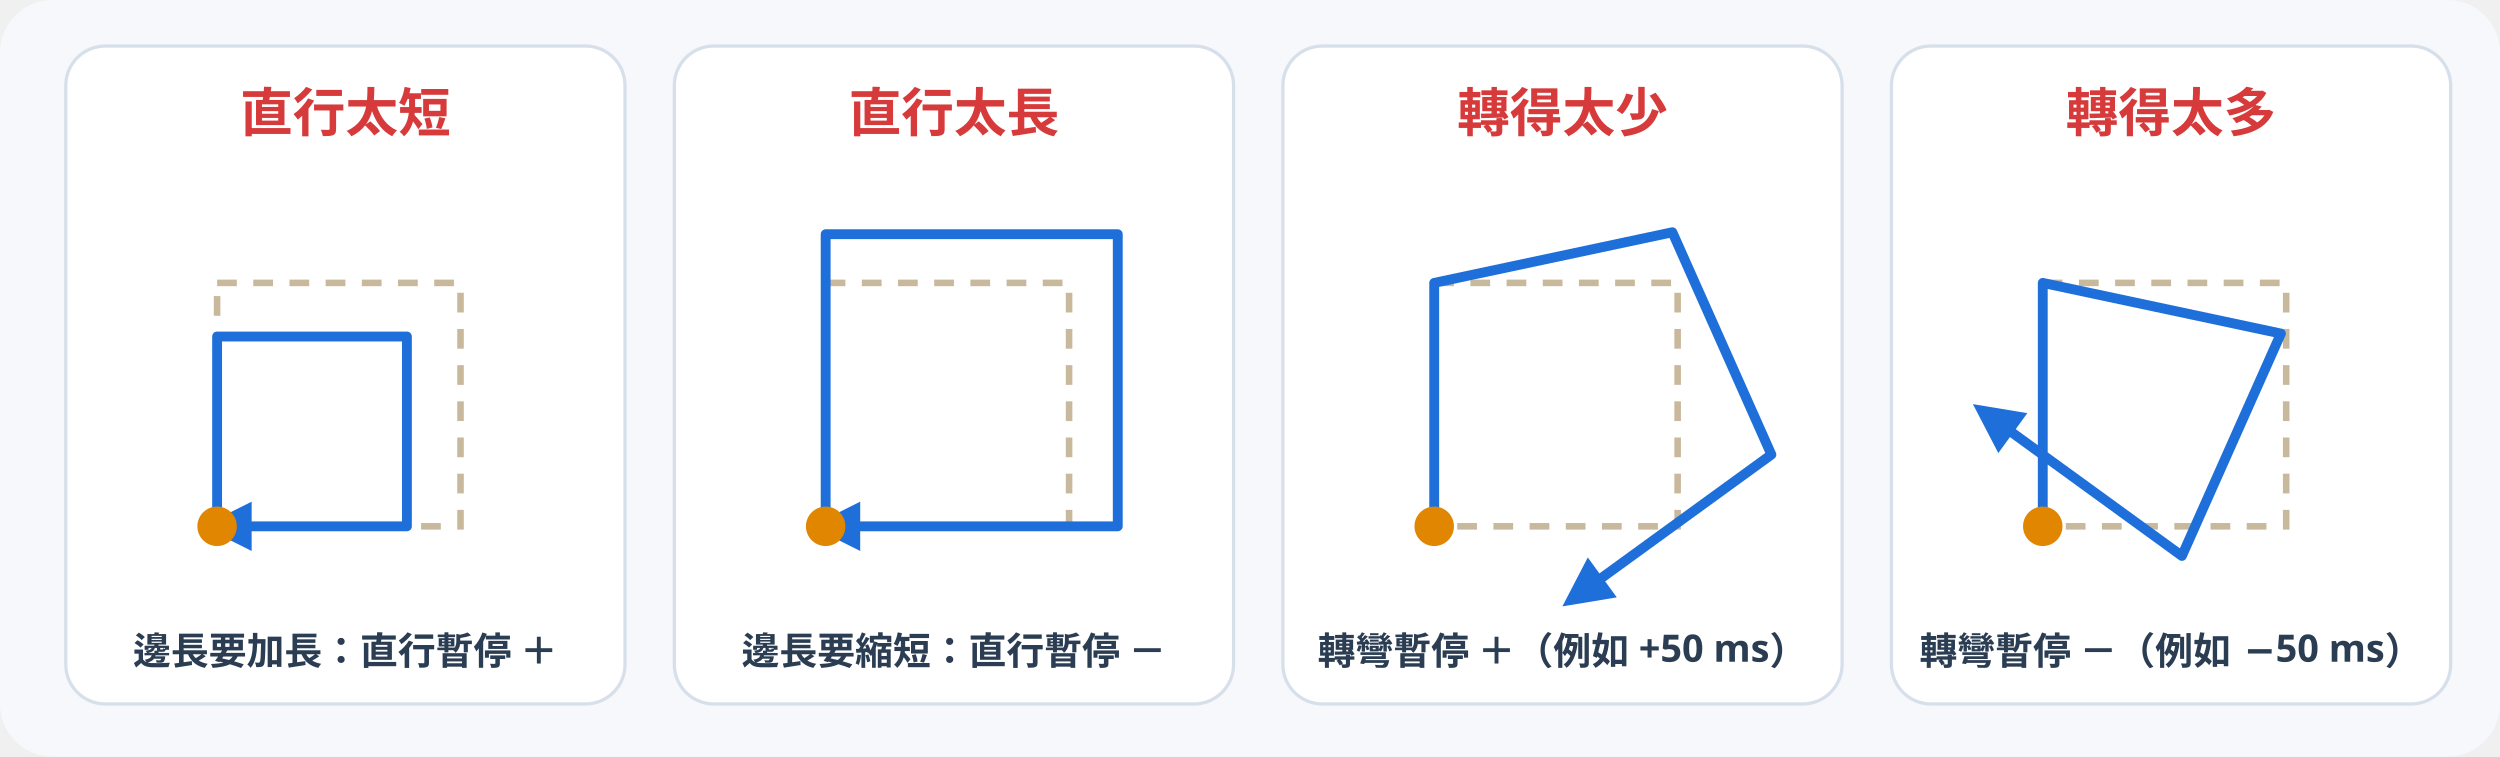
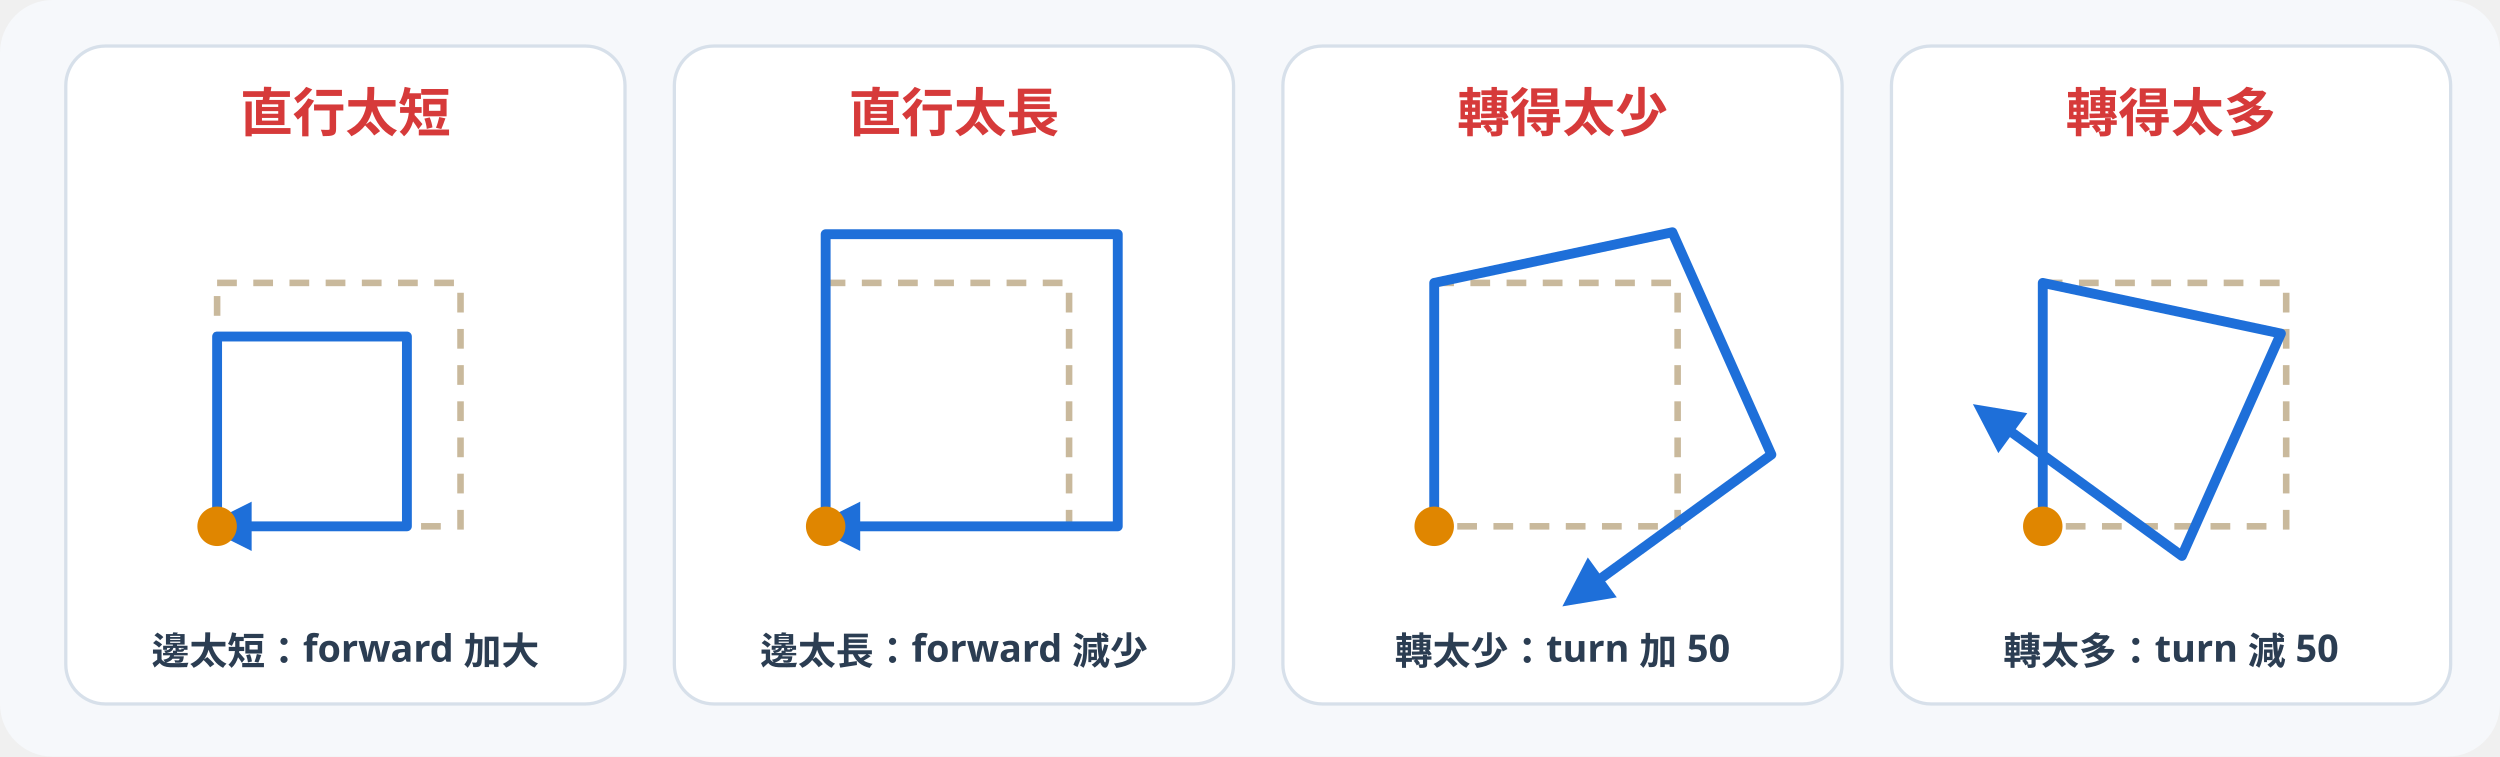
<svg xmlns="http://www.w3.org/2000/svg" viewBox="0 0 760 230" role="img" aria-label="觀察小車走法：直行太短、直行太長、轉得太少、轉得太多">
  <defs>
    <marker id="obg" viewBox="0 0 10 10" refX="7" refY="5" markerWidth="5" markerHeight="5" orient="auto-start-reverse">
      <path d="M0 0 L10 5 L0 10 z" fill="#1f9d55" />
    </marker>
    <marker id="obr" viewBox="0 0 10 10" refX="7" refY="5" markerWidth="5" markerHeight="5" orient="auto-start-reverse">
      <path d="M0 0 L10 5 L0 10 z" fill="#d63a3a" />
    </marker>
    <marker id="obk" viewBox="0 0 10 10" refX="7" refY="5" markerWidth="5" markerHeight="5" orient="auto-start-reverse">
      <path d="M0 0 L10 5 L0 10 z" fill="#2b3d52" />
    </marker>
    <marker id="obb" viewBox="0 0 10 10" refX="7" refY="5" markerWidth="5" markerHeight="5" orient="auto-start-reverse">
      <path d="M0 0 L10 5 L0 10 z" fill="#1e6fd9" />
    </marker>
    <marker id="obo" viewBox="0 0 10 10" refX="7" refY="5" markerWidth="5" markerHeight="5" orient="auto-start-reverse">
      <path d="M0 0 L10 5 L0 10 z" fill="#e08600" />
    </marker>
    <marker id="obm" viewBox="0 0 10 10" refX="7" refY="5" markerWidth="5" markerHeight="5" orient="auto-start-reverse">
      <path d="M0 0 L10 5 L0 10 z" fill="#5f6f82" />
    </marker>
  </defs>
  <rect width="760" height="230" rx="16" fill="#f6f8fb" />
  <rect x="20" y="14" width="170" height="200" rx="12" fill="#fff" stroke="#d7e0ea" />
  <rect x="66" y="86" width="74" height="74" fill="none" stroke="#c9b99c" stroke-width="2" stroke-dasharray="6 5" />
  <path d="M66.0 160.0 L66.0 102.3 L123.7 102.3 L123.7 160.0 L66.0 160.0" fill="none" stroke="#1e6fd9" stroke-width="3" stroke-linejoin="round" marker-end="url(#obb)" />
  <circle cx="66" cy="160" r="6" fill="#e08600" />
  <text x="105" y="40" font-size="16" fill="#d63a3a" text-anchor="middle" font-weight="800" font-family="Noto Sans TC,PingFang HK,Microsoft JhengHei,sans-serif">直行太短</text>
-   <text x="105" y="202" font-size="11.5" fill="#2b3d52" text-anchor="middle" font-weight="600" font-family="Noto Sans TC,PingFang HK,Microsoft JhengHei,sans-serif">邊長要加長：直行暫停 ＋</text>
+   <text x="105" y="202" font-size="11.5" fill="#2b3d52" text-anchor="middle" font-weight="600" font-family="Noto Sans TC,PingFang HK,Microsoft JhengHei,sans-serif">邊太短：forward 加大</text>
  <rect x="205" y="14" width="170" height="200" rx="12" fill="#fff" stroke="#d7e0ea" />
  <rect x="251" y="86" width="74" height="74" fill="none" stroke="#c9b99c" stroke-width="2" stroke-dasharray="6 5" />
  <path d="M251.0 160.0 L251.0 71.2 L339.8 71.2 L339.8 160.0 L251.0 160.0" fill="none" stroke="#1e6fd9" stroke-width="3" stroke-linejoin="round" marker-end="url(#obb)" />
  <circle cx="251" cy="160" r="6" fill="#e08600" />
  <text x="290" y="40" font-size="16" fill="#d63a3a" text-anchor="middle" font-weight="800" font-family="Noto Sans TC,PingFang HK,Microsoft JhengHei,sans-serif">直行太長</text>
-   <text x="290" y="202" font-size="11.5" fill="#2b3d52" text-anchor="middle" font-weight="600" font-family="Noto Sans TC,PingFang HK,Microsoft JhengHei,sans-serif">邊長要縮短：直行暫停 －</text>
+   <text x="290" y="202" font-size="11.5" fill="#2b3d52" text-anchor="middle" font-weight="600" font-family="Noto Sans TC,PingFang HK,Microsoft JhengHei,sans-serif">邊太長：forward 減少</text>
  <rect x="390" y="14" width="170" height="200" rx="12" fill="#fff" stroke="#d7e0ea" />
  <rect x="436" y="86" width="74" height="74" fill="none" stroke="#c9b99c" stroke-width="2" stroke-dasharray="6 5" />
  <path d="M436.0 160.0 L436.0 86.0 L508.4 70.6 L538.5 138.2 L478.6 181.7" fill="none" stroke="#1e6fd9" stroke-width="3" stroke-linejoin="round" marker-end="url(#obb)" />
  <circle cx="436" cy="160" r="6" fill="#e08600" />
  <text x="475" y="40" font-size="16" fill="#d63a3a" text-anchor="middle" font-weight="800" font-family="Noto Sans TC,PingFang HK,Microsoft JhengHei,sans-serif">轉得太少</text>
-   <text x="475" y="202" font-size="11.5" fill="#2b3d52" text-anchor="middle" font-weight="600" font-family="Noto Sans TC,PingFang HK,Microsoft JhengHei,sans-serif">轉彎暫停 ＋（例如 +50 ms）</text>
+   <text x="475" y="202" font-size="11.5" fill="#2b3d52" text-anchor="middle" font-weight="600" font-family="Noto Sans TC,PingFang HK,Microsoft JhengHei,sans-serif">轉太少：turn 加 50</text>
  <rect x="575" y="14" width="170" height="200" rx="12" fill="#fff" stroke="#d7e0ea" />
  <rect x="621" y="86" width="74" height="74" fill="none" stroke="#c9b99c" stroke-width="2" stroke-dasharray="6 5" />
  <path d="M621.0 160.0 L621.0 86.0 L693.4 101.4 L663.3 169.0 L603.4 125.5" fill="none" stroke="#1e6fd9" stroke-width="3" stroke-linejoin="round" marker-end="url(#obb)" />
  <circle cx="621" cy="160" r="6" fill="#e08600" />
  <text x="660" y="40" font-size="16" fill="#d63a3a" text-anchor="middle" font-weight="800" font-family="Noto Sans TC,PingFang HK,Microsoft JhengHei,sans-serif">轉得太多</text>
-   <text x="660" y="202" font-size="11.5" fill="#2b3d52" text-anchor="middle" font-weight="600" font-family="Noto Sans TC,PingFang HK,Microsoft JhengHei,sans-serif">轉彎暫停 －（例如 −50 ms）</text>
+   <text x="660" y="202" font-size="11.5" fill="#2b3d52" text-anchor="middle" font-weight="600" font-family="Noto Sans TC,PingFang HK,Microsoft JhengHei,sans-serif">轉太多：turn 減 50</text>
</svg>
